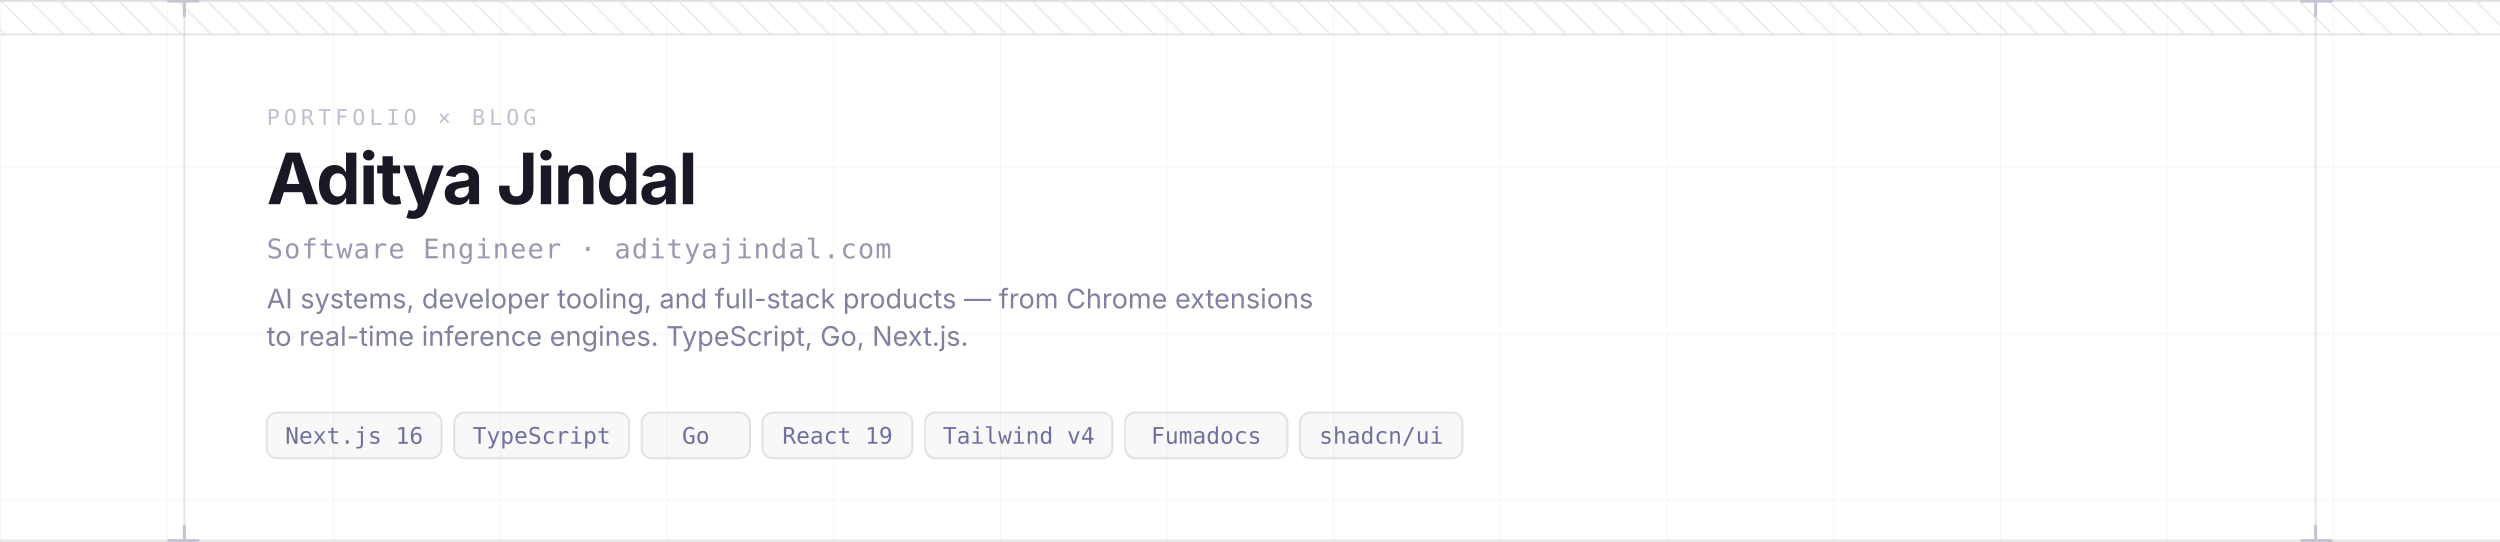
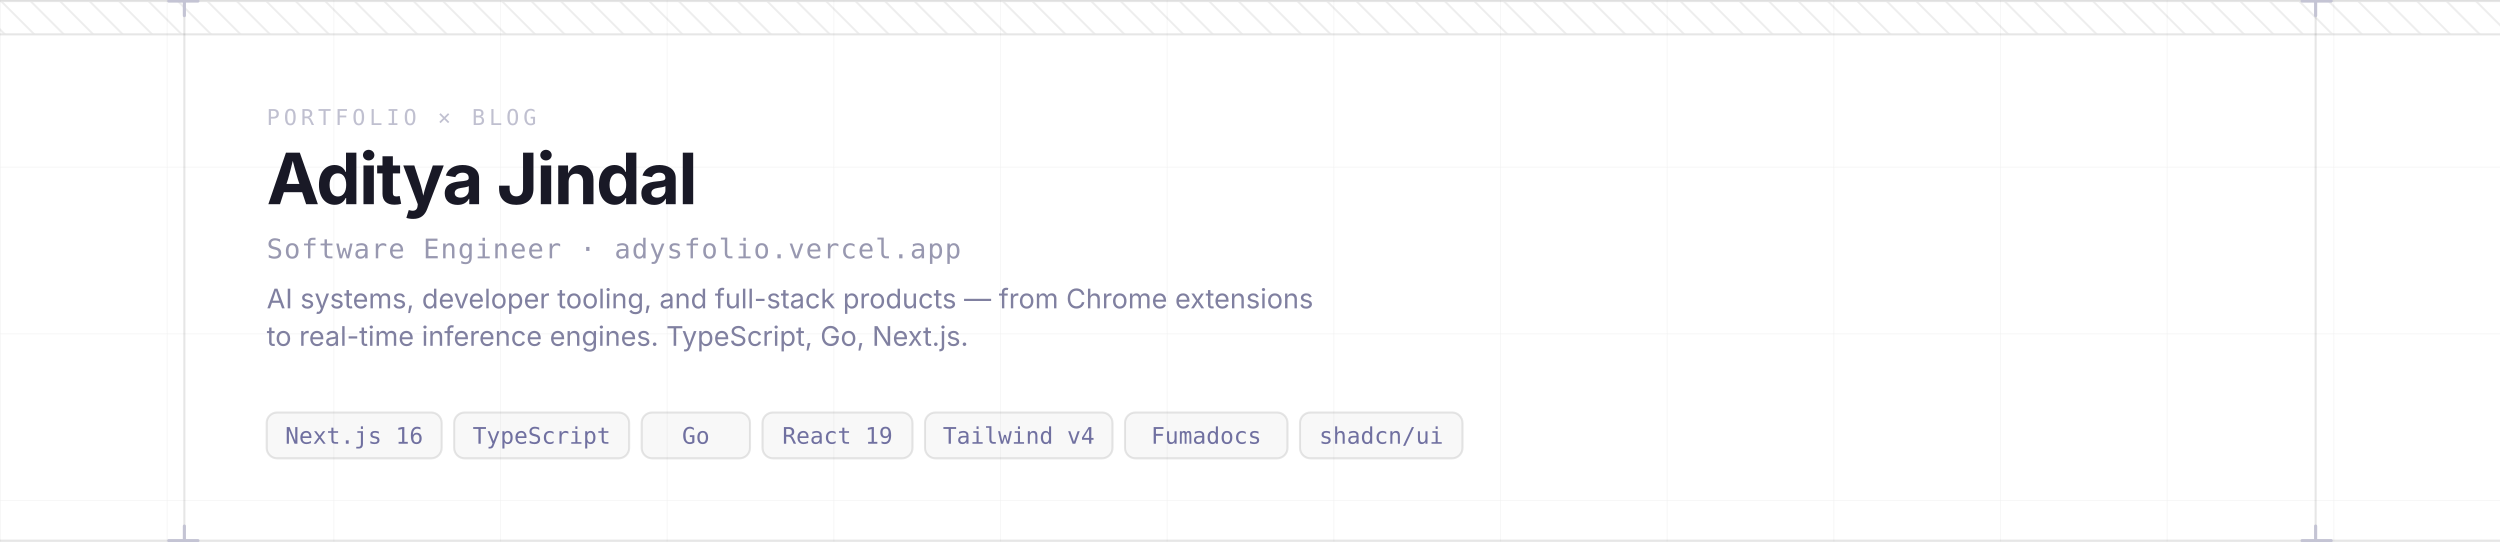
- <svg xmlns="http://www.w3.org/2000/svg" width="1200" height="260" viewBox="0 0 1200 260" role="img" aria-label="adityajindal.com — source code">
+ <svg xmlns="http://www.w3.org/2000/svg" width="1200" height="260" viewBox="0 0 1200 260" role="img" aria-label="adysfolio.vercel.app — source code">
  <defs>
    <pattern id="grid" x="0" y="0" width="80" height="80" patternUnits="userSpaceOnUse">
      <path d="M 80 0 L 0 0 0 80" fill="none" stroke="rgba(25,25,25,0.07)" stroke-width="0.5" />
    </pattern>
    <pattern id="hatch" x="0" y="0" width="10" height="10" patternUnits="userSpaceOnUse" patternTransform="rotate(45 5 5)">
      <line x1="0" y1="5" x2="10" y2="5" stroke="rgba(0,0,0,0.065)" stroke-width="1" />
    </pattern>
  </defs>
  <rect width="1200" height="260" fill="#ffffff" />
  <rect width="1200" height="260" fill="url(#grid)" />
  <line x1="88.5" y1="0" x2="88.5" y2="260" stroke="rgba(0,0,0,0.10)" stroke-width="1" />
  <line x1="1111.5" y1="0" x2="1111.5" y2="260" stroke="rgba(0,0,0,0.10)" stroke-width="1" />
  <line x1="0" y1="0.5" x2="1200" y2="0.5" stroke="rgba(0,0,0,0.10)" stroke-width="1" />
  <rect x="0" y="1" width="1200" height="15" fill="url(#hatch)" />
  <line x1="0" y1="16.5" x2="1200" y2="16.5" stroke="rgba(0,0,0,0.10)" stroke-width="1" />
  <line x1="0" y1="259.5" x2="1200" y2="259.5" stroke="rgba(0,0,0,0.10)" stroke-width="1" />
  <g stroke="#c4c4d4" stroke-width="1.5" stroke-linecap="round">
    <line x1="81" y1="0.5" x2="95" y2="0.5" />
    <line x1="88.5" y1="-6.5" x2="88.5" y2="7.5" />
  </g>
  <g stroke="#c4c4d4" stroke-width="1.5" stroke-linecap="round">
    <line x1="1105" y1="0.5" x2="1119" y2="0.5" />
    <line x1="1111.5" y1="-6.5" x2="1111.5" y2="7.5" />
  </g>
  <g stroke="#c4c4d4" stroke-width="1.5" stroke-linecap="round">
    <line x1="81" y1="259.5" x2="95" y2="259.5" />
    <line x1="88.5" y1="252.5" x2="88.5" y2="266.5" />
  </g>
  <g stroke="#c4c4d4" stroke-width="1.5" stroke-linecap="round">
    <line x1="1105" y1="259.5" x2="1119" y2="259.5" />
    <line x1="1111.5" y1="252.5" x2="1111.5" y2="266.5" />
  </g>
  <text x="128" y="60" font-family="'Geist Mono','JetBrains Mono',Consolas,monospace" font-size="10.5" fill="#c0c0d0" letter-spacing="0.18em">PORTFOLIO  ×  BLOG</text>
  <text x="128" y="98" font-family="'Geist','Inter',system-ui,-apple-system,sans-serif" font-size="34" font-weight="700" fill="#191926" letter-spacing="-0.025em">Aditya Jindal</text>
-   <text x="128" y="124" font-family="'Geist Mono','JetBrains Mono',Consolas,monospace" font-size="13" fill="#9898b0" letter-spacing="0.04em">Software Engineer  ·  adityajindal.com</text>
+   <text x="128" y="124" font-family="'Geist Mono','JetBrains Mono',Consolas,monospace" font-size="13" fill="#9898b0" letter-spacing="0.04em">Software Engineer  ·  adysfolio.vercel.app</text>
  <text x="128" y="148" font-family="'Geist','Inter',system-ui,-apple-system,sans-serif" font-size="13" fill="#8080a0">AI systems, developer tooling, and full-stack products — from Chrome extensions</text>
  <text x="128" y="166" font-family="'Geist','Inter',system-ui,-apple-system,sans-serif" font-size="13" fill="#8080a0">to real-time inference engines. TypeScript, Go, Next.js.</text>
  <rect x="128" y="198" width="84" height="22" rx="5" fill="rgba(0,0,0,0.03)" stroke="rgba(0,0,0,0.10)" stroke-width="1" />
  <text x="170" y="213" text-anchor="middle" font-family="'Geist Mono',monospace" font-size="11" fill="#7070a0">Next.js 16</text>
  <rect x="218" y="198" width="84" height="22" rx="5" fill="rgba(0,0,0,0.03)" stroke="rgba(0,0,0,0.10)" stroke-width="1" />
  <text x="260" y="213" text-anchor="middle" font-family="'Geist Mono',monospace" font-size="11" fill="#7070a0">TypeScript</text>
  <rect x="308" y="198" width="52" height="22" rx="5" fill="rgba(0,0,0,0.03)" stroke="rgba(0,0,0,0.10)" stroke-width="1" />
  <text x="334" y="213" text-anchor="middle" font-family="'Geist Mono',monospace" font-size="11" fill="#7070a0">Go</text>
  <rect x="366" y="198" width="72" height="22" rx="5" fill="rgba(0,0,0,0.03)" stroke="rgba(0,0,0,0.10)" stroke-width="1" />
  <text x="402" y="213" text-anchor="middle" font-family="'Geist Mono',monospace" font-size="11" fill="#7070a0">React 19</text>
  <rect x="444" y="198" width="90" height="22" rx="5" fill="rgba(0,0,0,0.03)" stroke="rgba(0,0,0,0.10)" stroke-width="1" />
  <text x="489" y="213" text-anchor="middle" font-family="'Geist Mono',monospace" font-size="11" fill="#7070a0">Tailwind v4</text>
  <rect x="540" y="198" width="78" height="22" rx="5" fill="rgba(0,0,0,0.03)" stroke="rgba(0,0,0,0.10)" stroke-width="1" />
  <text x="579" y="213" text-anchor="middle" font-family="'Geist Mono',monospace" font-size="11" fill="#7070a0">Fumadocs</text>
  <rect x="624" y="198" width="78" height="22" rx="5" fill="rgba(0,0,0,0.03)" stroke="rgba(0,0,0,0.10)" stroke-width="1" />
  <text x="663" y="213" text-anchor="middle" font-family="'Geist Mono',monospace" font-size="11" fill="#7070a0">shadcn/ui</text>
</svg>
